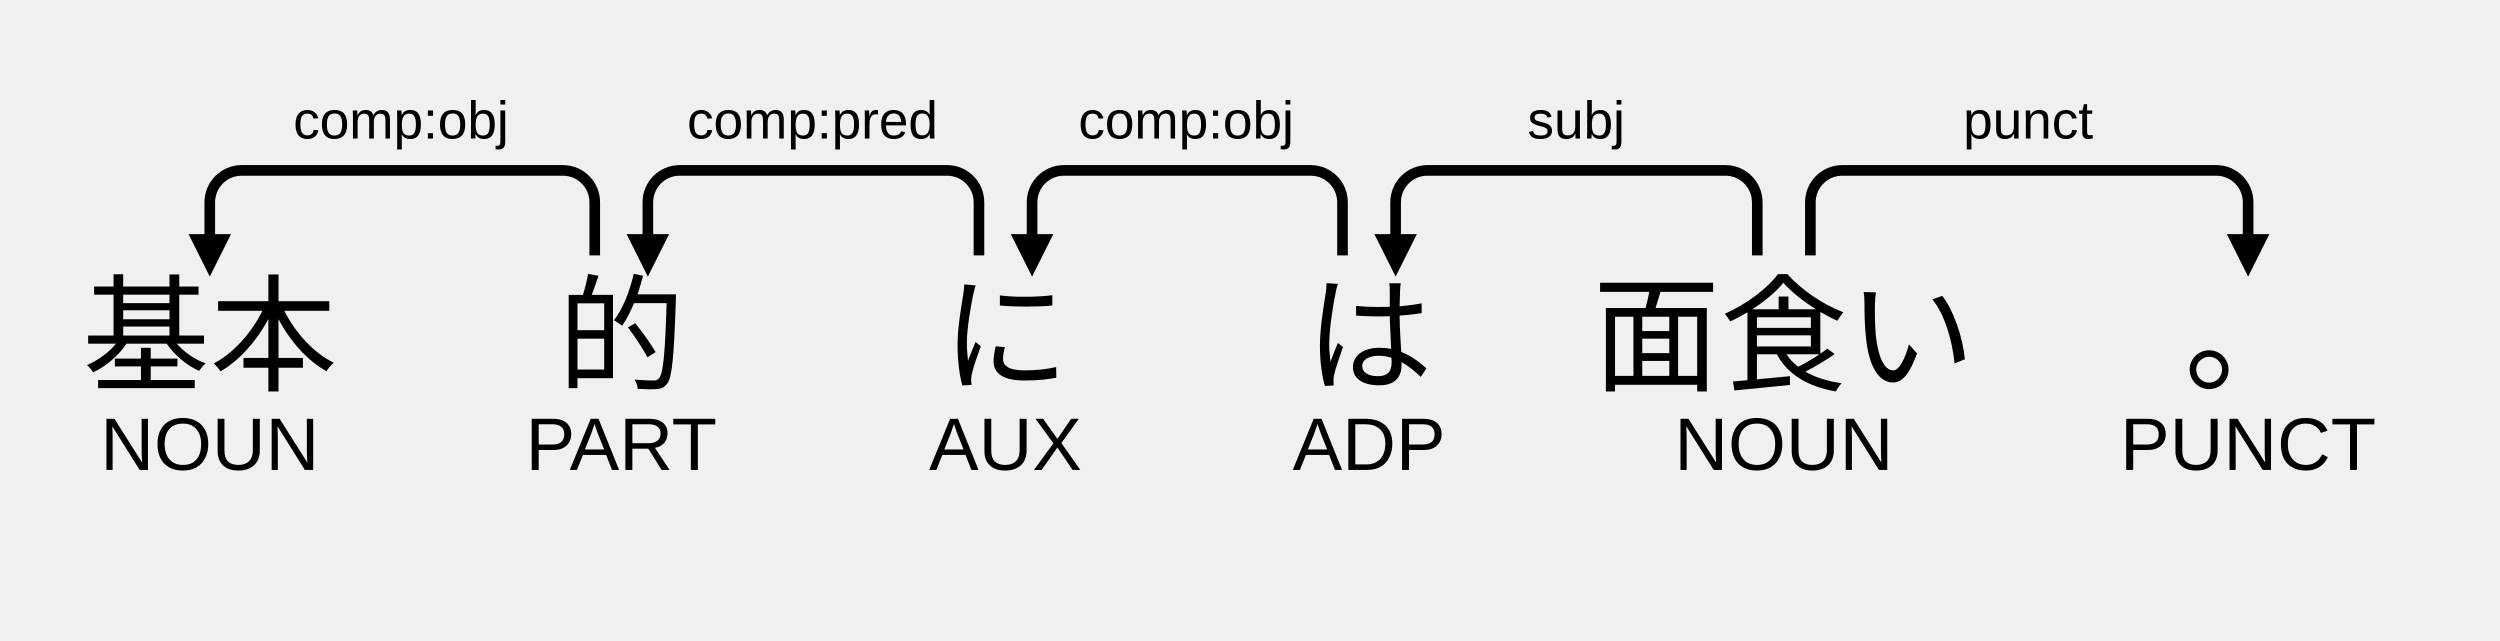
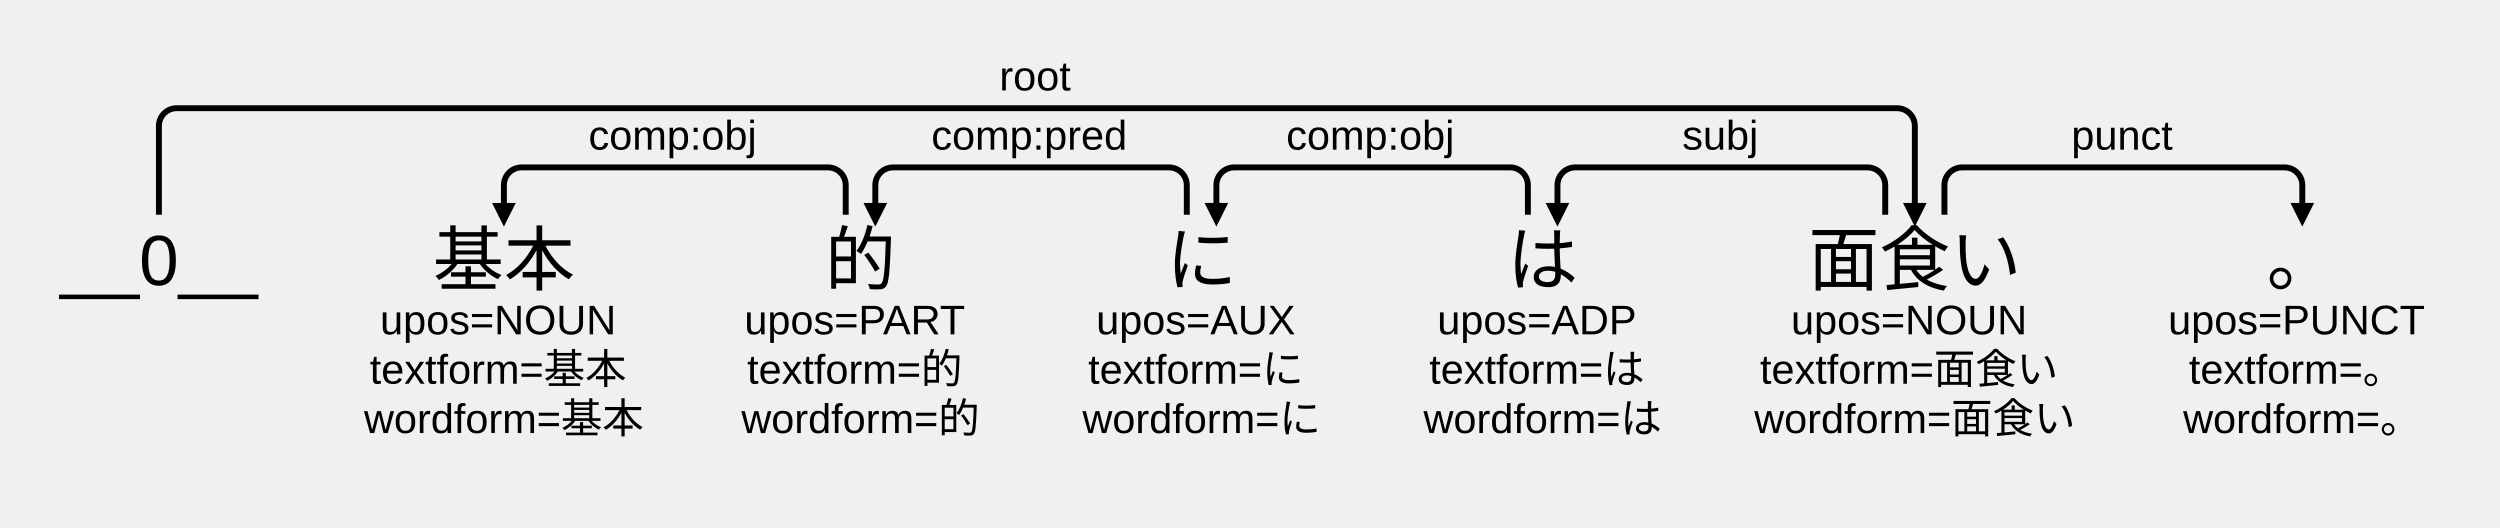
- <svg xmlns="http://www.w3.org/2000/svg" width="470.76" height="120.539">
-   <rect x="0" y="0" width="470.76" height="120.539" style="fill:transparent;fill-opacity:1;" />
-   <g transform="translate(0,74.89844) scale(2,2)">
-     <text id="word__N_1" x="19.752" y="-14.406" font-style="normal" font-weight="normal" fill="black" font-size="12" font-family="Arial" text-anchor="middle" text-align="center">
-       <tspan x="19.752" dy="12.863">基本</tspan>
+ <svg xmlns="http://www.w3.org/2000/svg" width="844.598" height="178.355">
+   <rect x="0" y="0" width="844.598" height="178.355" style="fill:white;fill-opacity:0;" />
+   <g transform="translate(0,99.36719) scale(2,2)">
+     <text id="word__N_0" x="26.843" y="-14.406" font-style="normal" font-weight="normal" fill="black" font-size="12" font-family="Arial" text-anchor="middle" text-align="center">
+       <tspan x="26.843" dy="12.863">__0__</tspan>
    </text>
-     <text id="subword__N_1" x="19.752" y="-1.543" fill="black" font-size="7" font-family="Arial" text-anchor="middle" text-align="center">
-       <tspan x="19.752" dy="8.337">NOUN</tspan>
+     <text id="word__N_1" x="85.118" y="-14.406" font-style="normal" font-weight="normal" fill="black" font-size="12" font-family="Arial" text-anchor="middle" text-align="center">
+       <tspan x="85.118" dy="12.863">基本</tspan>
    </text>
-     <text id="word__N_2" x="58.497" y="-14.406" font-style="normal" font-weight="normal" fill="black" font-size="12" font-family="Arial" text-anchor="middle" text-align="center">
-       <tspan x="58.497" dy="12.863">的</tspan>
+     <text id="subword__N_1" x="85.118" y="-1.543" fill="black" font-size="7" font-family="Arial" text-anchor="middle" text-align="center">
+       <tspan x="85.118" dy="8.337">upos=NOUN</tspan>
+       <tspan x="85.118" dy="8.337">textform=基本</tspan>
+       <tspan x="85.118" dy="8.337">wordform=基本</tspan>
    </text>
-     <text id="subword__N_2" x="58.497" y="-1.543" fill="black" font-size="7" font-family="Arial" text-anchor="middle" text-align="center">
-       <tspan x="58.497" dy="8.337">PART</tspan>
+     <text id="word__N_2" x="145.358" y="-14.406" font-style="normal" font-weight="normal" fill="black" font-size="12" font-family="Arial" text-anchor="middle" text-align="center">
+       <tspan x="145.358" dy="12.863">的</tspan>
    </text>
-     <text id="word__N_3" x="94.671" y="-14.406" font-style="normal" font-weight="normal" fill="black" font-size="12" font-family="Arial" text-anchor="middle" text-align="center">
-       <tspan x="94.671" dy="12.863">に</tspan>
+     <text id="subword__N_2" x="145.358" y="-1.543" fill="black" font-size="7" font-family="Arial" text-anchor="middle" text-align="center">
+       <tspan x="145.358" dy="8.337">upos=PART</tspan>
+       <tspan x="145.358" dy="8.337">textform=的</tspan>
+       <tspan x="145.358" dy="8.337">wordform=的</tspan>
    </text>
-     <text id="subword__N_3" x="94.671" y="-1.543" fill="black" font-size="7" font-family="Arial" text-anchor="middle" text-align="center">
-       <tspan x="94.671" dy="8.337">AUX</tspan>
+     <text id="word__N_3" x="202.972" y="-14.406" font-style="normal" font-weight="normal" fill="black" font-size="12" font-family="Arial" text-anchor="middle" text-align="center">
+       <tspan x="202.972" dy="12.863">に</tspan>
    </text>
-     <text id="word__N_4" x="128.9" y="-14.406" font-style="normal" font-weight="normal" fill="black" font-size="12" font-family="Arial" text-anchor="middle" text-align="center">
-       <tspan x="128.9" dy="12.863">は</tspan>
+     <text id="subword__N_3" x="202.972" y="-1.543" fill="black" font-size="7" font-family="Arial" text-anchor="middle" text-align="center">
+       <tspan x="202.972" dy="8.337">upos=AUX</tspan>
+       <tspan x="202.972" dy="8.337">textform=に</tspan>
+       <tspan x="202.972" dy="8.337">wordform=に</tspan>
    </text>
-     <text id="subword__N_4" x="128.9" y="-1.543" fill="black" font-size="7" font-family="Arial" text-anchor="middle" text-align="center">
-       <tspan x="128.9" dy="8.337">ADP</tspan>
+     <text id="word__N_4" x="260.587" y="-14.406" font-style="normal" font-weight="normal" fill="black" font-size="12" font-family="Arial" text-anchor="middle" text-align="center">
+       <tspan x="260.587" dy="12.863">は</tspan>
    </text>
-     <text id="word__N_5" x="167.95" y="-14.406" font-style="normal" font-weight="normal" fill="black" font-size="12" font-family="Arial" text-anchor="middle" text-align="center">
-       <tspan x="167.95" dy="12.863">面食い</tspan>
+     <text id="subword__N_4" x="260.587" y="-1.543" fill="black" font-size="7" font-family="Arial" text-anchor="middle" text-align="center">
+       <tspan x="260.587" dy="8.337">upos=ADP</tspan>
+       <tspan x="260.587" dy="8.337">textform=は</tspan>
+       <tspan x="260.587" dy="8.337">wordform=は</tspan>
    </text>
-     <text id="subword__N_5" x="167.95" y="-1.543" fill="black" font-size="7" font-family="Arial" text-anchor="middle" text-align="center">
-       <tspan x="167.95" dy="8.337">NOUN</tspan>
+     <text id="word__N_5" x="323.452" y="-14.406" font-style="normal" font-weight="normal" fill="black" font-size="12" font-family="Arial" text-anchor="middle" text-align="center">
+       <tspan x="323.452" dy="12.863">面食い</tspan>
    </text>
-     <text id="word__N_6" x="211.665" y="-14.406" font-style="normal" font-weight="normal" fill="black" font-size="12" font-family="Arial" text-anchor="middle" text-align="center">
-       <tspan x="211.665" dy="12.863">。</tspan>
+     <text id="subword__N_5" x="323.452" y="-1.543" fill="black" font-size="7" font-family="Arial" text-anchor="middle" text-align="center">
+       <tspan x="323.452" dy="8.337">upos=NOUN</tspan>
+       <tspan x="323.452" dy="8.337">textform=面食い</tspan>
+       <tspan x="323.452" dy="8.337">wordform=面食い</tspan>
    </text>
-     <text id="subword__N_6" x="211.665" y="-1.543" fill="black" font-size="7" font-family="Arial" text-anchor="middle" text-align="center">
-       <tspan x="211.665" dy="8.337">PUNCT</tspan>
+     <text id="word__N_6" x="388.904" y="-14.406" font-style="normal" font-weight="normal" fill="black" font-size="12" font-family="Arial" text-anchor="middle" text-align="center">
+       <tspan x="388.904" dy="12.863">。</tspan>
    </text>
+     <text id="subword__N_6" x="388.904" y="-1.543" fill="black" font-size="7" font-family="Arial" text-anchor="middle" text-align="center">
+       <tspan x="388.904" dy="8.337">upos=PUNCT</tspan>
+       <tspan x="388.904" dy="8.337">textform=。</tspan>
+       <tspan x="388.904" dy="8.337">wordform=。</tspan>
+     </text>
+     <marker id="markerendword_1" markerWidth="5" markerHeight="5" markerUnits="userSpaceOnUse" orient="auto" refX="2" refY="2">
+       <path d="M0,0 l4,2 l-4,2 z" style="fill:black;" />
+     </marker>
+     <text id="label__N_2__N_1__comp:obj" x="113.618" y="-24.406" style="fill:black;font-size:7px;font-family:Arial;text-anchor:middle;text-align:center">comp:obj</text>
+     <path style="marker-end:url(#markerendword_1);" stroke="black" fill="none" d="M 142.858,-13.406 142.858,-18.406 A 3 3 0 0 0 139.858,-21.406 L 88.118,-21.406 A 3 3 0 0 0 85.118,-18.406 L 85.118,-13.406" />
+     <marker id="markerendword_2" markerWidth="5" markerHeight="5" markerUnits="userSpaceOnUse" orient="auto" refX="2" refY="2">
+       <path d="M0,0 l4,2 l-4,2 z" style="fill:black;" />
+     </marker>
+     <text id="label__N_3__N_2__comp:pred" x="173.858" y="-24.406" style="fill:black;font-size:7px;font-family:Arial;text-anchor:middle;text-align:center">comp:pred</text>
+     <path style="marker-end:url(#markerendword_2);" stroke="black" fill="none" d="M 200.472,-13.406 200.472,-18.406 A 3 3 0 0 0 197.472,-21.406 L 150.858,-21.406 A 3 3 0 0 0 147.858,-18.406 L 147.858,-13.406" />
+     <marker id="markerendword_3" markerWidth="5" markerHeight="5" markerUnits="userSpaceOnUse" orient="auto" refX="2" refY="2">
+       <path d="M0,0 l4,2 l-4,2 z" style="fill:black;" />
+     </marker>
+     <text id="label__N_4__N_3__comp:obj" x="231.472" y="-24.406" style="fill:black;font-size:7px;font-family:Arial;text-anchor:middle;text-align:center">comp:obj</text>
+     <path style="marker-end:url(#markerendword_3);" stroke="black" fill="none" d="M 258.087,-13.406 258.087,-18.406 A 3 3 0 0 0 255.087,-21.406 L 208.472,-21.406 A 3 3 0 0 0 205.472,-18.406 L 205.472,-13.406" />
+     <marker id="markerendword_4" markerWidth="5" markerHeight="5" markerUnits="userSpaceOnUse" orient="auto" refX="2" refY="2">
+       <path d="M0,0 l4,2 l-4,2 z" style="fill:black;" />
+     </marker>
+     <text id="label__N_5__N_4__subj" x="290.587" y="-24.406" style="fill:black;font-size:7px;font-family:Arial;text-anchor:middle;text-align:center">subj</text>
+     <path style="marker-end:url(#markerendword_4);" stroke="black" fill="none" d="M 318.452,-13.406 318.452,-18.406 A 3 3 0 0 0 315.452,-21.406 L 266.087,-21.406 A 3 3 0 0 0 263.087,-18.406 L 263.087,-13.406" />
+     <marker id="markerendword_5" markerWidth="5" markerHeight="5" markerUnits="userSpaceOnUse" orient="auto" refX="2" refY="2">
+       <path d="M0,0 l4,2 l-4,2 z" style="fill:black;" />
+     </marker>
+     <text id="label__N_5__N_6__punct" x="358.452" y="-24.406" style="fill:black;font-size:7px;font-family:Arial;text-anchor:middle;text-align:center">punct</text>
+     <path style="marker-end:url(#markerendword_5);" stroke="black" fill="none" d="M 328.452,-13.406 328.452,-18.406 A 3 3 0 0 1 331.452,-21.406 L 385.904,-21.406 A 3 3 0 0 1 388.904,-18.406 L 388.904,-13.406" />
    <marker id="markerendword_0" markerWidth="5" markerHeight="5" markerUnits="userSpaceOnUse" orient="auto" refX="2" refY="2">
      <path d="M0,0 l4,2 l-4,2 z" style="fill:black;" />
    </marker>
-     <text id="label__N_2__N_1__comp:obj" x="37.751" y="-24.406" style="fill:black;font-size:5px;font-family:Arial;text-anchor:middle;text-align:center">comp:obj</text>
-     <path style="marker-end:url(#markerendword_0);" stroke="black" fill="none" d="M 55.997,-13.406 55.997,-18.406 A 3 3 0 0 0 52.997,-21.406 L 22.751,-21.406 A 3 3 0 0 0 19.751,-18.406 L 19.751,-13.406" />
-     <marker id="markerendword_1" markerWidth="5" markerHeight="5" markerUnits="userSpaceOnUse" orient="auto" refX="2" refY="2">
-       <path d="M0,0 l4,2 l-4,2 z" style="fill:black;" />
-     </marker>
-     <text id="label__N_3__N_2__comp:pred" x="76.497" y="-24.406" style="fill:black;font-size:5px;font-family:Arial;text-anchor:middle;text-align:center">comp:pred</text>
-     <path style="marker-end:url(#markerendword_1);" stroke="black" fill="none" d="M 92.171,-13.406 92.171,-18.406 A 3 3 0 0 0 89.171,-21.406 L 63.997,-21.406 A 3 3 0 0 0 60.997,-18.406 L 60.997,-13.406" />
-     <marker id="markerendword_2" markerWidth="5" markerHeight="5" markerUnits="userSpaceOnUse" orient="auto" refX="2" refY="2">
-       <path d="M0,0 l4,2 l-4,2 z" style="fill:black;" />
-     </marker>
-     <text id="label__N_4__N_3__comp:obj" x="111.671" y="-24.406" style="fill:black;font-size:5px;font-family:Arial;text-anchor:middle;text-align:center">comp:obj</text>
-     <path style="marker-end:url(#markerendword_2);" stroke="black" fill="none" d="M 126.4,-13.406 126.4,-18.406 A 3 3 0 0 0 123.4,-21.406 L 100.171,-21.406 A 3 3 0 0 0 97.171,-18.406 L 97.171,-13.406" />
-     <marker id="markerendword_3" markerWidth="5" markerHeight="5" markerUnits="userSpaceOnUse" orient="auto" refX="2" refY="2">
-       <path d="M0,0 l4,2 l-4,2 z" style="fill:black;" />
-     </marker>
-     <text id="label__N_5__N_4__subj" x="148.4" y="-24.406" style="fill:black;font-size:5px;font-family:Arial;text-anchor:middle;text-align:center">subj</text>
-     <path style="marker-end:url(#markerendword_3);" stroke="black" fill="none" d="M 165.45,-13.406 165.45,-18.406 A 3 3 0 0 0 162.45,-21.406 L 134.4,-21.406 A 3 3 0 0 0 131.4,-18.406 L 131.4,-13.406" />
-     <marker id="markerendword_4" markerWidth="5" markerHeight="5" markerUnits="userSpaceOnUse" orient="auto" refX="2" refY="2">
-       <path d="M0,0 l4,2 l-4,2 z" style="fill:black;" />
-     </marker>
-     <text id="label__N_5__N_6__punct" x="190.95" y="-24.406" style="fill:black;font-size:5px;font-family:Arial;text-anchor:middle;text-align:center">punct</text>
-     <path style="marker-end:url(#markerendword_4);" stroke="black" fill="none" d="M 170.45,-13.406 170.45,-18.406 A 3 3 0 0 1 173.45,-21.406 L 208.665,-21.406 A 3 3 0 0 1 211.665,-18.406 L 211.665,-13.406" />
+     <text id="label__N_0__N_5__root" x="174.843" y="-34.406" style="fill:black;font-size:7px;font-family:Arial;text-anchor:middle;text-align:center">root</text>
+     <path style="marker-end:url(#markerendword_0);" stroke="black" fill="none" d="M 26.843,-13.406 26.843,-28.406 A 3 3 0 0 1 29.843,-31.406 L 320.452,-31.406 A 3 3 0 0 1 323.452,-28.406 L 323.452,-13.406" />
  </g>
</svg>
